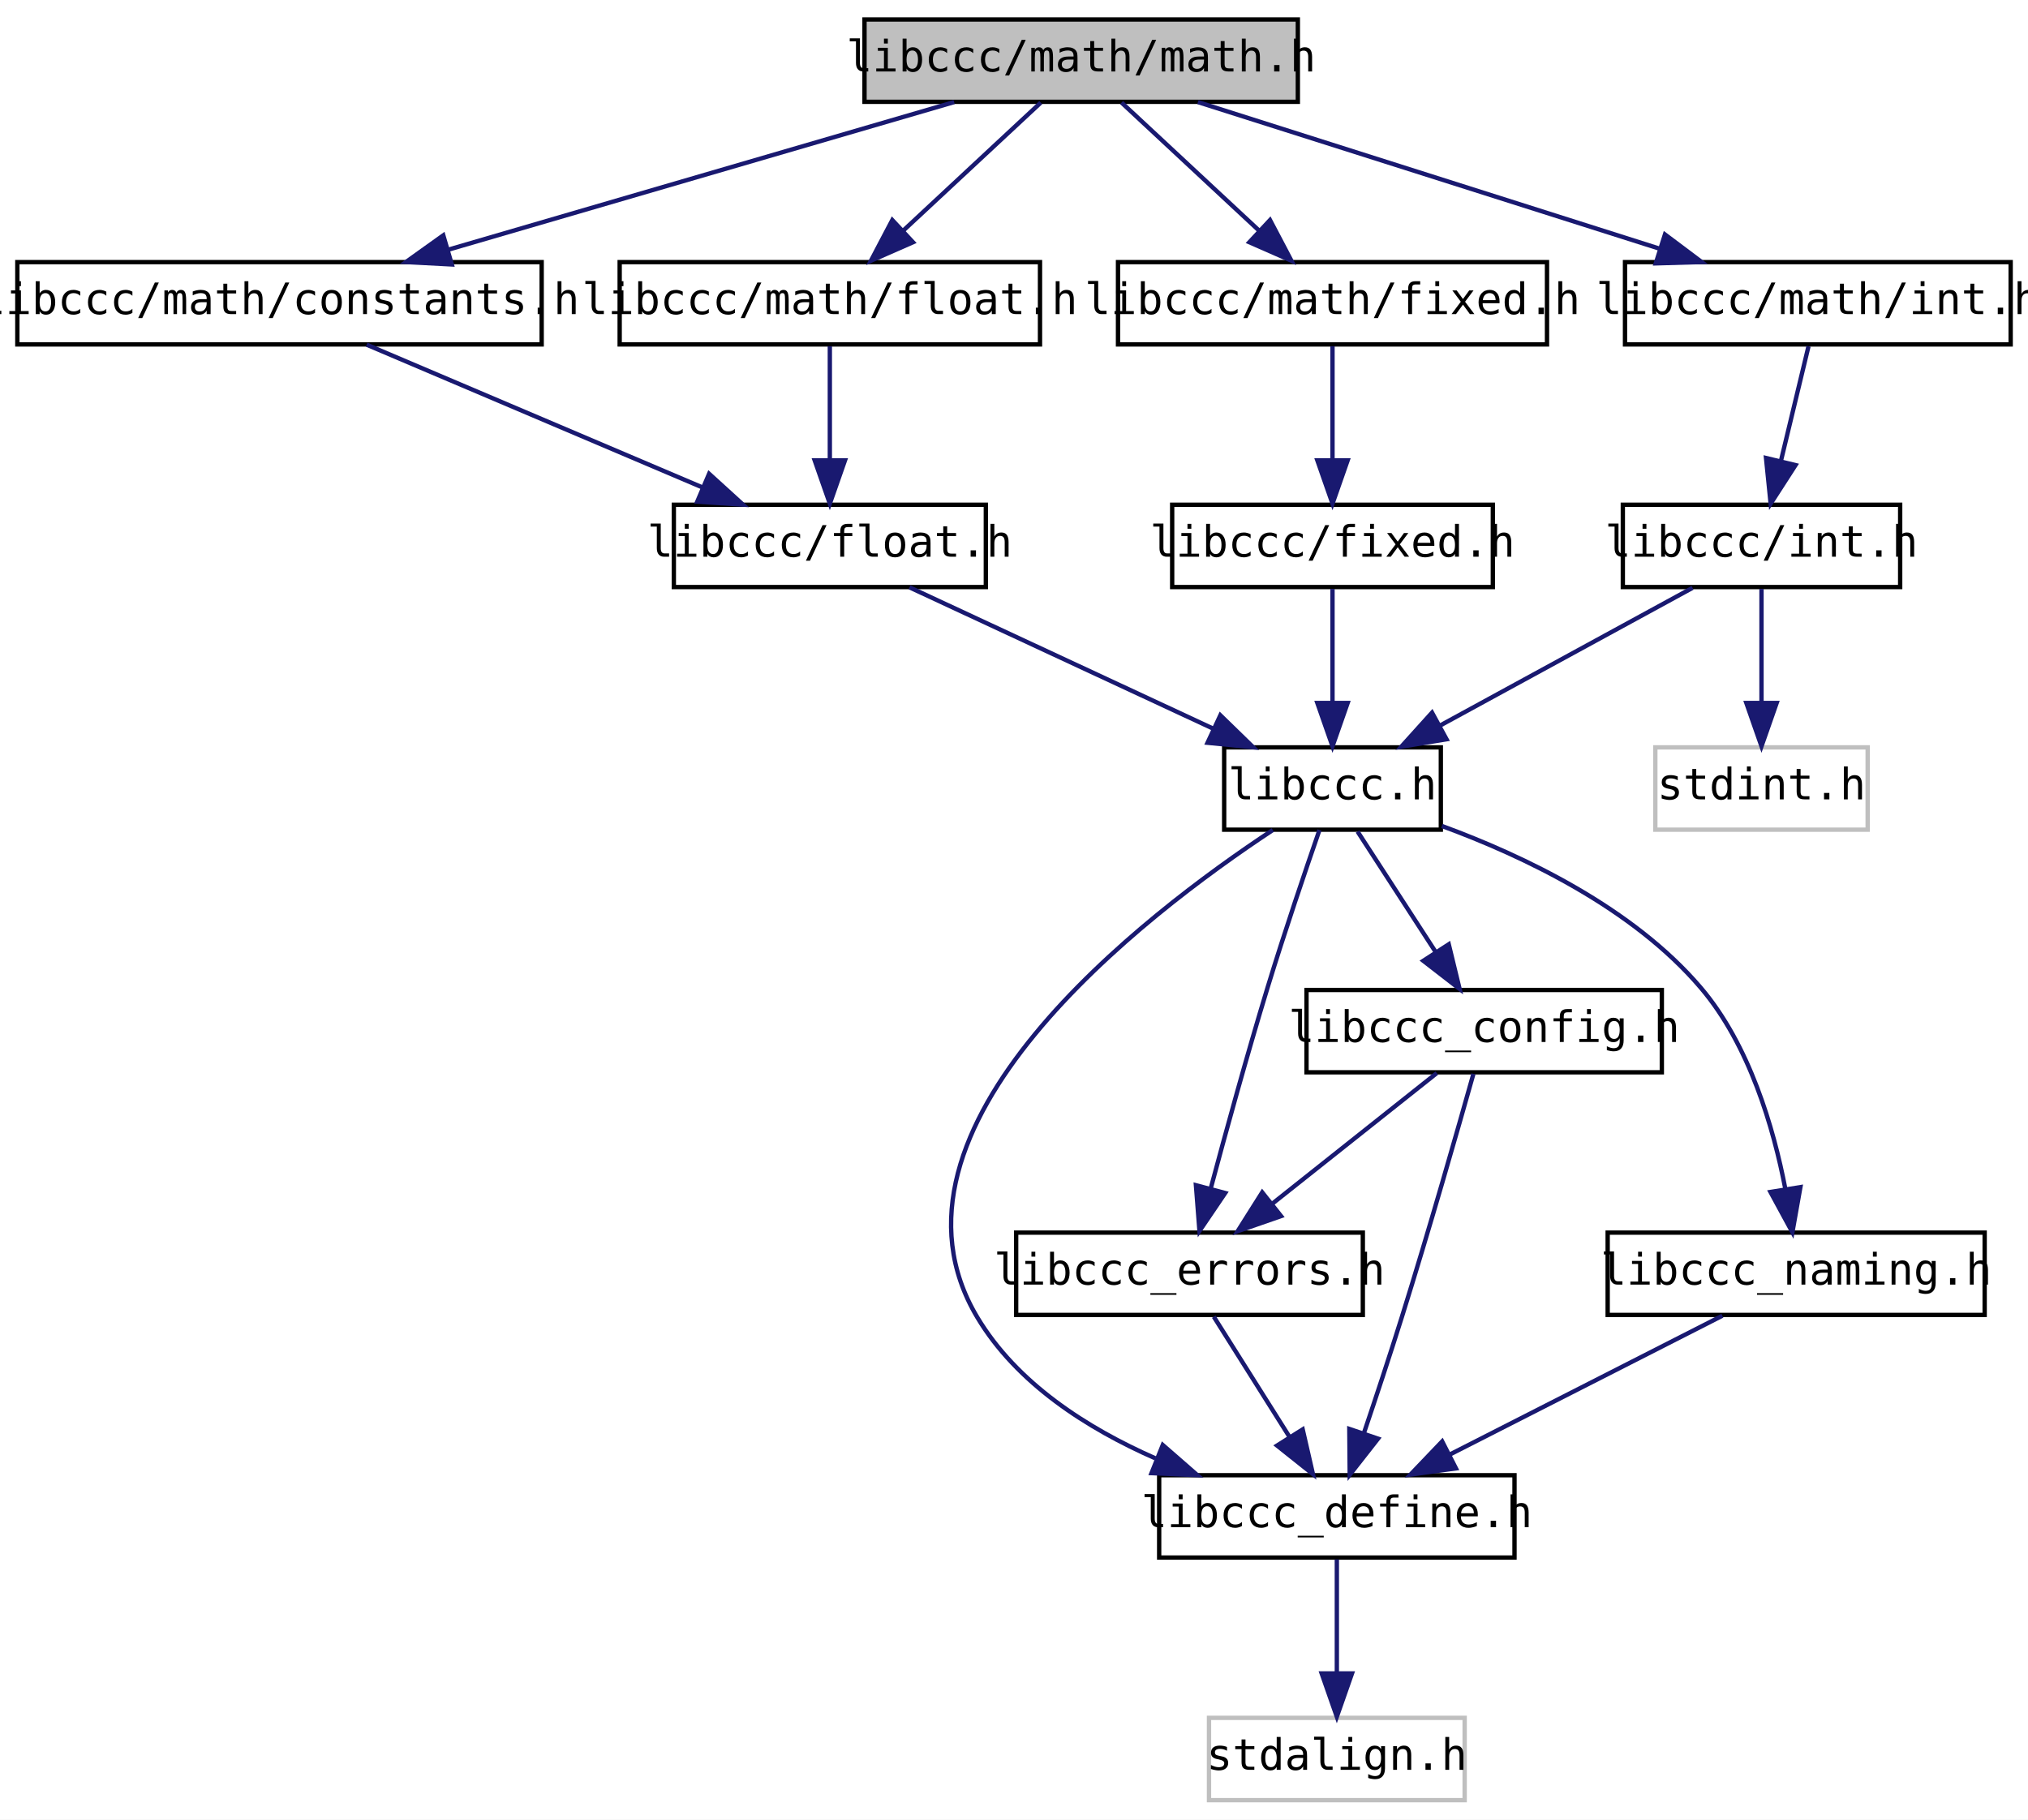
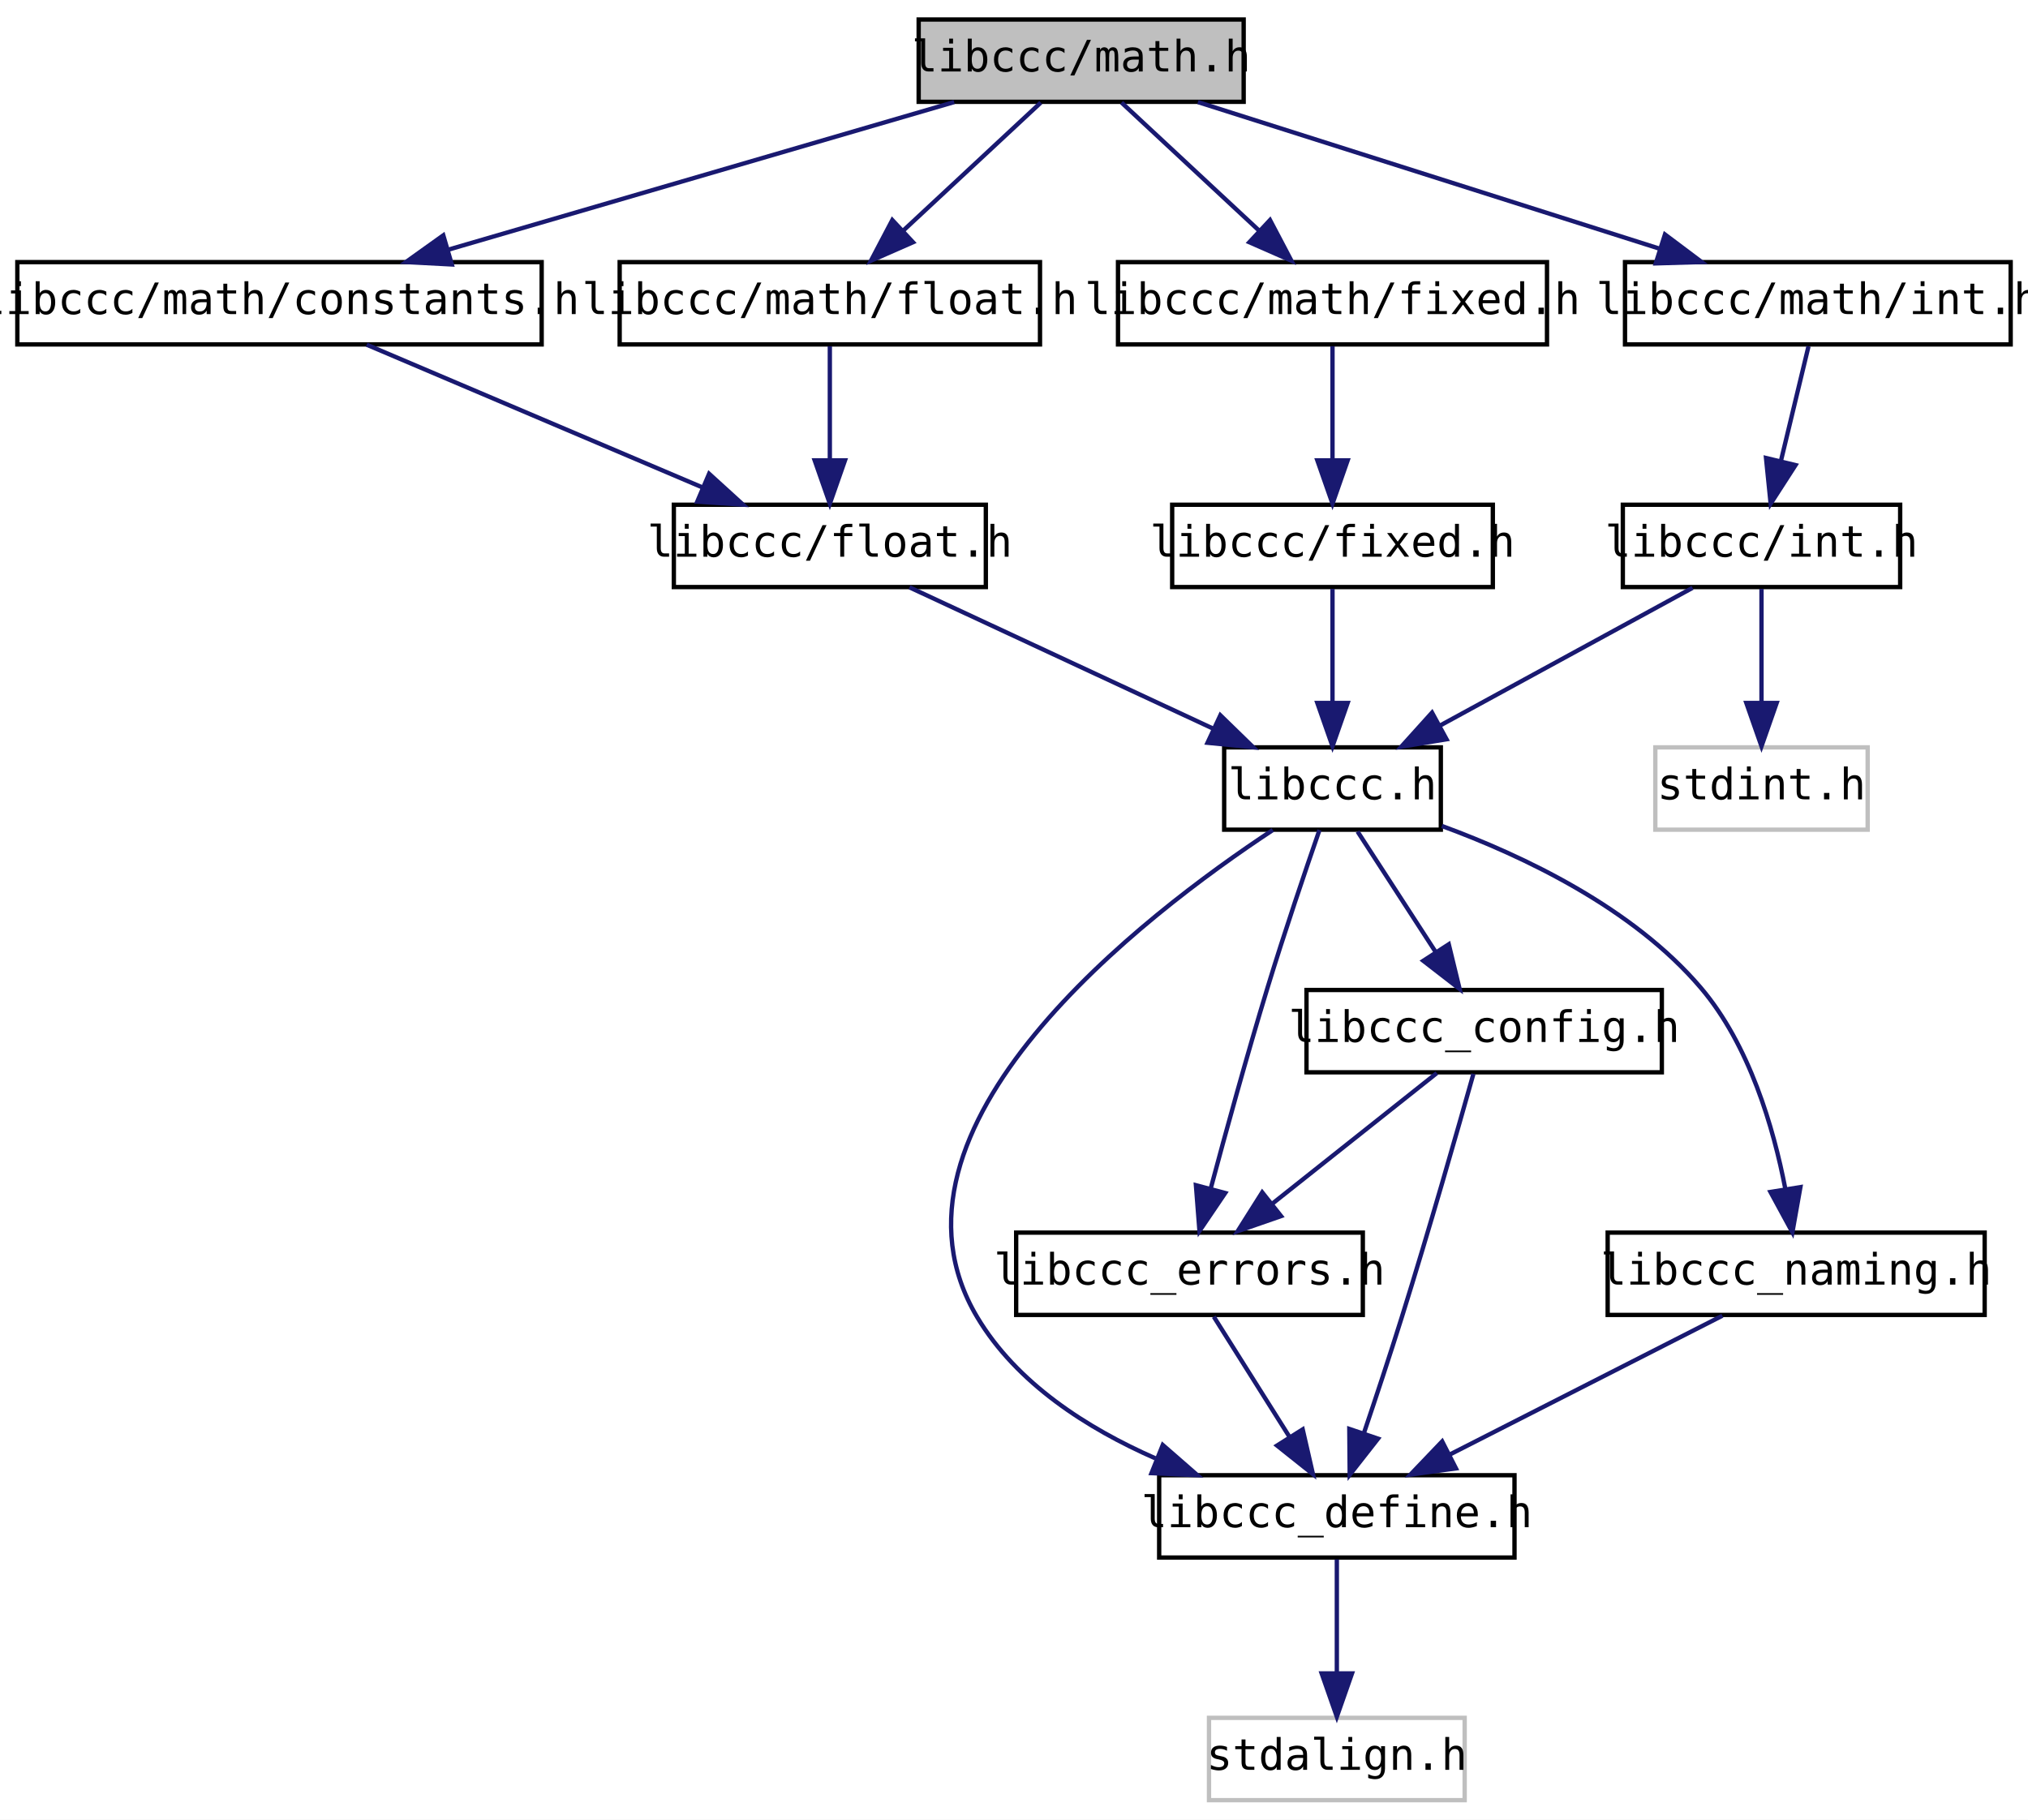
<svg xmlns="http://www.w3.org/2000/svg" xmlns:xlink="http://www.w3.org/1999/xlink" width="468pt" height="420pt" viewBox="0.00 0.00 468.00 420.00">
  <g id="graph0" class="graph" transform="scale(1 1) rotate(0) translate(4 416)">
    <polygon fill="white" stroke="transparent" points="-4,4 -4,-416 464,-416 464,4 -4,4" />
    <g id="node1" class="node">
      <g id="a_node1">
        <a xlink:title=" ">
-           <polygon fill="#bfbfbf" stroke="black" points="195.5,-392.5 195.5,-411.5 295.5,-411.5 295.5,-392.5 195.5,-392.5" />
-           <text text-anchor="middle" x="245.5" y="-399.5" font-family="Consolas" font-size="10.00">libccc/math/math.h</text>
+           <polygon fill="#bfbfbf" stroke="black" points="208,-392.5 208,-411.5 283,-411.5 283,-392.5 208,-392.5" />
+           <text text-anchor="middle" x="245.5" y="-399.5" font-family="Consolas" font-size="10.00">libccc/math.h</text>
        </a>
      </g>
    </g>
    <g id="node2" class="node">
      <g id="a_node2">
        <a xlink:href="constants_8h.html" target="_top" xlink:title=" ">
          <polygon fill="white" stroke="black" points="0,-336.5 0,-355.5 121,-355.5 121,-336.5 0,-336.5" />
          <text text-anchor="middle" x="60.5" y="-343.5" font-family="Consolas" font-size="10.00">libccc/math/constants.h</text>
        </a>
      </g>
    </g>
    <g id="edge1" class="edge">
      <path fill="none" stroke="midnightblue" d="M216.19,-392.44C184.66,-383.24 134.37,-368.56 99.51,-358.39" />
      <polygon fill="midnightblue" stroke="midnightblue" points="100.26,-354.96 89.68,-355.52 98.3,-361.68 100.26,-354.96" />
    </g>
    <g id="node10" class="node">
      <g id="a_node10">
        <a xlink:href="math_2int_8h.html" target="_top" xlink:title=" ">
          <polygon fill="white" stroke="black" points="371,-336.5 371,-355.5 460,-355.5 460,-336.5 371,-336.5" />
          <text text-anchor="middle" x="415.5" y="-343.5" font-family="Consolas" font-size="10.00">libccc/math/int.h</text>
        </a>
      </g>
    </g>
    <g id="edge13" class="edge">
      <path fill="none" stroke="midnightblue" d="M272.44,-392.44C301.16,-383.32 346.83,-368.81 378.82,-358.65" />
      <polygon fill="midnightblue" stroke="midnightblue" points="380.22,-361.88 388.69,-355.52 378.1,-355.21 380.22,-361.88" />
    </g>
    <g id="node13" class="node">
      <g id="a_node13">
        <a xlink:href="math_2fixed_8h.html" target="_top" xlink:title=" ">
          <polygon fill="white" stroke="black" points="254,-336.5 254,-355.5 353,-355.5 353,-336.5 254,-336.5" />
          <text text-anchor="middle" x="303.5" y="-343.5" font-family="Consolas" font-size="10.00">libccc/math/fixed.h</text>
        </a>
      </g>
    </g>
    <g id="edge17" class="edge">
      <path fill="none" stroke="midnightblue" d="M254.82,-392.32C263.39,-384.34 276.31,-372.31 286.69,-362.65" />
      <polygon fill="midnightblue" stroke="midnightblue" points="289.08,-365.21 294.01,-355.83 284.31,-360.09 289.08,-365.21" />
    </g>
    <g id="node15" class="node">
      <g id="a_node15">
        <a xlink:href="math_2float_8h.html" target="_top" xlink:title=" ">
          <polygon fill="white" stroke="black" points="139,-336.5 139,-355.5 236,-355.5 236,-336.5 139,-336.5" />
          <text text-anchor="middle" x="187.5" y="-343.5" font-family="Consolas" font-size="10.00">libccc/math/float.h</text>
        </a>
      </g>
    </g>
    <g id="edge20" class="edge">
      <path fill="none" stroke="midnightblue" d="M236.18,-392.32C227.61,-384.34 214.69,-372.31 204.31,-362.65" />
      <polygon fill="midnightblue" stroke="midnightblue" points="206.69,-360.09 196.99,-355.83 201.92,-365.21 206.69,-360.09" />
    </g>
    <g id="node3" class="node">
      <g id="a_node3">
        <a xlink:href="float_8h.html" target="_top" xlink:title=" ">
          <polygon fill="white" stroke="black" points="151.5,-280.5 151.5,-299.5 223.5,-299.5 223.5,-280.5 151.5,-280.5" />
          <text text-anchor="middle" x="187.5" y="-287.5" font-family="Consolas" font-size="10.00">libccc/float.h</text>
        </a>
      </g>
    </g>
    <g id="edge2" class="edge">
      <path fill="none" stroke="midnightblue" d="M80.62,-336.44C101.52,-327.56 134.43,-313.56 158.22,-303.45" />
      <polygon fill="midnightblue" stroke="midnightblue" points="159.64,-306.65 167.47,-299.52 156.9,-300.21 159.64,-306.65" />
    </g>
    <g id="node4" class="node">
      <g id="a_node4">
        <a xlink:href="libccc_8h.html" target="_top" xlink:title=" ">
          <polygon fill="white" stroke="black" points="278.5,-224.5 278.5,-243.5 328.5,-243.5 328.5,-224.5 278.5,-224.5" />
          <text text-anchor="middle" x="303.5" y="-231.5" font-family="Consolas" font-size="10.00">libccc.h</text>
        </a>
      </g>
    </g>
    <g id="edge3" class="edge">
      <path fill="none" stroke="midnightblue" d="M205.88,-280.44C224.72,-271.68 254.23,-257.94 275.88,-247.86" />
      <polygon fill="midnightblue" stroke="midnightblue" points="277.62,-250.91 285.21,-243.52 274.66,-244.56 277.62,-250.91" />
    </g>
    <g id="node5" class="node">
      <g id="a_node5">
        <a xlink:href="libccc__define_8h.html" target="_top" xlink:title=" ">
          <polygon fill="white" stroke="black" points="263.5,-56.5 263.5,-75.5 345.5,-75.5 345.5,-56.5 263.5,-56.5" />
          <text text-anchor="middle" x="304.5" y="-63.5" font-family="Consolas" font-size="10.00">libccc_define.h</text>
        </a>
      </g>
    </g>
    <g id="edge4" class="edge">
      <path fill="none" stroke="midnightblue" d="M289.72,-224.42C260.19,-204.93 195.54,-155.61 221.5,-112 230.6,-96.72 246.89,-86.31 262.64,-79.39" />
      <polygon fill="midnightblue" stroke="midnightblue" points="264.33,-82.48 272.32,-75.51 261.73,-75.98 264.33,-82.48" />
    </g>
    <g id="node7" class="node">
      <g id="a_node7">
        <a xlink:href="libccc__errors_8h.html" target="_top" xlink:title=" ">
          <polygon fill="white" stroke="black" points="230.5,-112.5 230.5,-131.5 310.5,-131.5 310.5,-112.5 230.5,-112.5" />
          <text text-anchor="middle" x="270.5" y="-119.5" font-family="Consolas" font-size="10.00">libccc_errors.h</text>
        </a>
      </g>
    </g>
    <g id="edge6" class="edge">
      <path fill="none" stroke="midnightblue" d="M300.49,-224.42C297.36,-215.39 292.39,-200.76 288.5,-188 283.75,-172.42 278.85,-154.59 275.36,-141.55" />
      <polygon fill="midnightblue" stroke="midnightblue" points="278.74,-140.64 272.8,-131.87 271.98,-142.44 278.74,-140.64" />
    </g>
    <g id="node8" class="node">
      <g id="a_node8">
        <a xlink:href="libccc__config_8h.html" target="_top" xlink:title=" ">
          <polygon fill="white" stroke="black" points="297.5,-168.5 297.5,-187.5 379.5,-187.5 379.5,-168.5 297.5,-168.5" />
          <text text-anchor="middle" x="338.5" y="-175.5" font-family="Consolas" font-size="10.00">libccc_config.h</text>
        </a>
      </g>
    </g>
    <g id="edge8" class="edge">
      <path fill="none" stroke="midnightblue" d="M309.28,-224.08C314.17,-216.53 321.33,-205.49 327.33,-196.23" />
      <polygon fill="midnightblue" stroke="midnightblue" points="330.33,-198.05 332.83,-187.75 324.45,-194.24 330.33,-198.05" />
    </g>
    <g id="node9" class="node">
      <g id="a_node9">
        <a xlink:href="libccc__naming_8h.html" target="_top" xlink:title=" ">
          <polygon fill="white" stroke="black" points="367,-112.5 367,-131.5 454,-131.5 454,-112.5 367,-112.5" />
          <text text-anchor="middle" x="410.5" y="-119.5" font-family="Consolas" font-size="10.00">libccc_naming.h</text>
        </a>
      </g>
    </g>
    <g id="edge11" class="edge">
      <path fill="none" stroke="midnightblue" d="M328.73,-225.36C347.62,-218.43 372.81,-206.44 388.5,-188 399.71,-174.83 405.28,-155.69 408,-141.59" />
      <polygon fill="midnightblue" stroke="midnightblue" points="411.48,-142 409.63,-131.57 404.57,-140.88 411.48,-142" />
    </g>
    <g id="node6" class="node">
      <g id="a_node6">
        <a xlink:title=" ">
          <polygon fill="white" stroke="#bfbfbf" points="275,-0.5 275,-19.5 334,-19.5 334,-0.5 275,-0.5" />
          <text text-anchor="middle" x="304.5" y="-7.5" font-family="Consolas" font-size="10.00">stdalign.h</text>
        </a>
      </g>
    </g>
    <g id="edge5" class="edge">
      <path fill="none" stroke="midnightblue" d="M304.5,-56.08C304.5,-49.01 304.5,-38.86 304.5,-29.99" />
      <polygon fill="midnightblue" stroke="midnightblue" points="308,-29.75 304.5,-19.75 301,-29.75 308,-29.75" />
    </g>
    <g id="edge7" class="edge">
      <path fill="none" stroke="midnightblue" d="M276.11,-112.08C280.87,-104.53 287.82,-93.49 293.65,-84.23" />
      <polygon fill="midnightblue" stroke="midnightblue" points="296.62,-86.08 298.99,-75.75 290.7,-82.35 296.62,-86.08" />
    </g>
    <g id="edge9" class="edge">
      <path fill="none" stroke="midnightblue" d="M336.02,-168.14C332.49,-155.6 325.75,-131.97 319.5,-112 316.73,-103.15 313.5,-93.37 310.74,-85.2" />
      <polygon fill="midnightblue" stroke="midnightblue" points="314.01,-83.94 307.47,-75.6 307.38,-86.19 314.01,-83.94" />
    </g>
    <g id="edge10" class="edge">
      <path fill="none" stroke="midnightblue" d="M327.57,-168.32C317.33,-160.18 301.78,-147.84 289.5,-138.09" />
      <polygon fill="midnightblue" stroke="midnightblue" points="291.63,-135.31 281.62,-131.83 287.28,-140.79 291.63,-135.31" />
    </g>
    <g id="edge12" class="edge">
      <path fill="none" stroke="midnightblue" d="M393.47,-112.32C376.47,-103.66 350.12,-90.24 330.51,-80.25" />
      <polygon fill="midnightblue" stroke="midnightblue" points="331.99,-77.08 321.49,-75.65 328.81,-83.31 331.99,-77.08" />
    </g>
    <g id="node11" class="node">
      <g id="a_node11">
        <a xlink:href="int_8h.html" target="_top" xlink:title=" ">
          <polygon fill="white" stroke="black" points="370.5,-280.5 370.5,-299.5 434.5,-299.5 434.5,-280.5 370.5,-280.5" />
          <text text-anchor="middle" x="402.5" y="-287.5" font-family="Consolas" font-size="10.00">libccc/int.h</text>
        </a>
      </g>
    </g>
    <g id="edge14" class="edge">
      <path fill="none" stroke="midnightblue" d="M413.35,-336.08C411.63,-328.93 409.15,-318.64 407,-309.69" />
      <polygon fill="midnightblue" stroke="midnightblue" points="410.35,-308.65 404.61,-299.75 403.54,-310.29 410.35,-308.65" />
    </g>
    <g id="edge16" class="edge">
      <path fill="none" stroke="midnightblue" d="M386.59,-280.32C370.86,-271.74 346.56,-258.49 328.29,-248.52" />
      <polygon fill="midnightblue" stroke="midnightblue" points="329.82,-245.37 319.37,-243.65 326.47,-251.52 329.82,-245.37" />
    </g>
    <g id="node12" class="node">
      <g id="a_node12">
        <a xlink:title=" ">
          <polygon fill="white" stroke="#bfbfbf" points="378,-224.5 378,-243.5 427,-243.5 427,-224.5 378,-224.5" />
          <text text-anchor="middle" x="402.5" y="-231.5" font-family="Consolas" font-size="10.00">stdint.h</text>
        </a>
      </g>
    </g>
    <g id="edge15" class="edge">
      <path fill="none" stroke="midnightblue" d="M402.5,-280.08C402.5,-273.01 402.5,-262.86 402.5,-253.99" />
      <polygon fill="midnightblue" stroke="midnightblue" points="406,-253.75 402.5,-243.75 399,-253.75 406,-253.75" />
    </g>
    <g id="node14" class="node">
      <g id="a_node14">
        <a xlink:href="fixed_8h.html" target="_top" xlink:title=" ">
          <polygon fill="white" stroke="black" points="266.5,-280.5 266.5,-299.5 340.5,-299.5 340.5,-280.5 266.5,-280.5" />
          <text text-anchor="middle" x="303.5" y="-287.5" font-family="Consolas" font-size="10.00">libccc/fixed.h</text>
        </a>
      </g>
    </g>
    <g id="edge18" class="edge">
      <path fill="none" stroke="midnightblue" d="M303.5,-336.08C303.5,-329.01 303.5,-318.86 303.5,-309.99" />
      <polygon fill="midnightblue" stroke="midnightblue" points="307,-309.75 303.5,-299.75 300,-309.75 307,-309.75" />
    </g>
    <g id="edge19" class="edge">
      <path fill="none" stroke="midnightblue" d="M303.5,-280.08C303.5,-273.01 303.5,-262.86 303.5,-253.99" />
      <polygon fill="midnightblue" stroke="midnightblue" points="307,-253.75 303.5,-243.75 300,-253.75 307,-253.75" />
    </g>
    <g id="edge21" class="edge">
      <path fill="none" stroke="midnightblue" d="M187.5,-336.08C187.5,-329.01 187.5,-318.86 187.5,-309.99" />
      <polygon fill="midnightblue" stroke="midnightblue" points="191,-309.75 187.5,-299.75 184,-309.75 191,-309.75" />
    </g>
  </g>
</svg>
